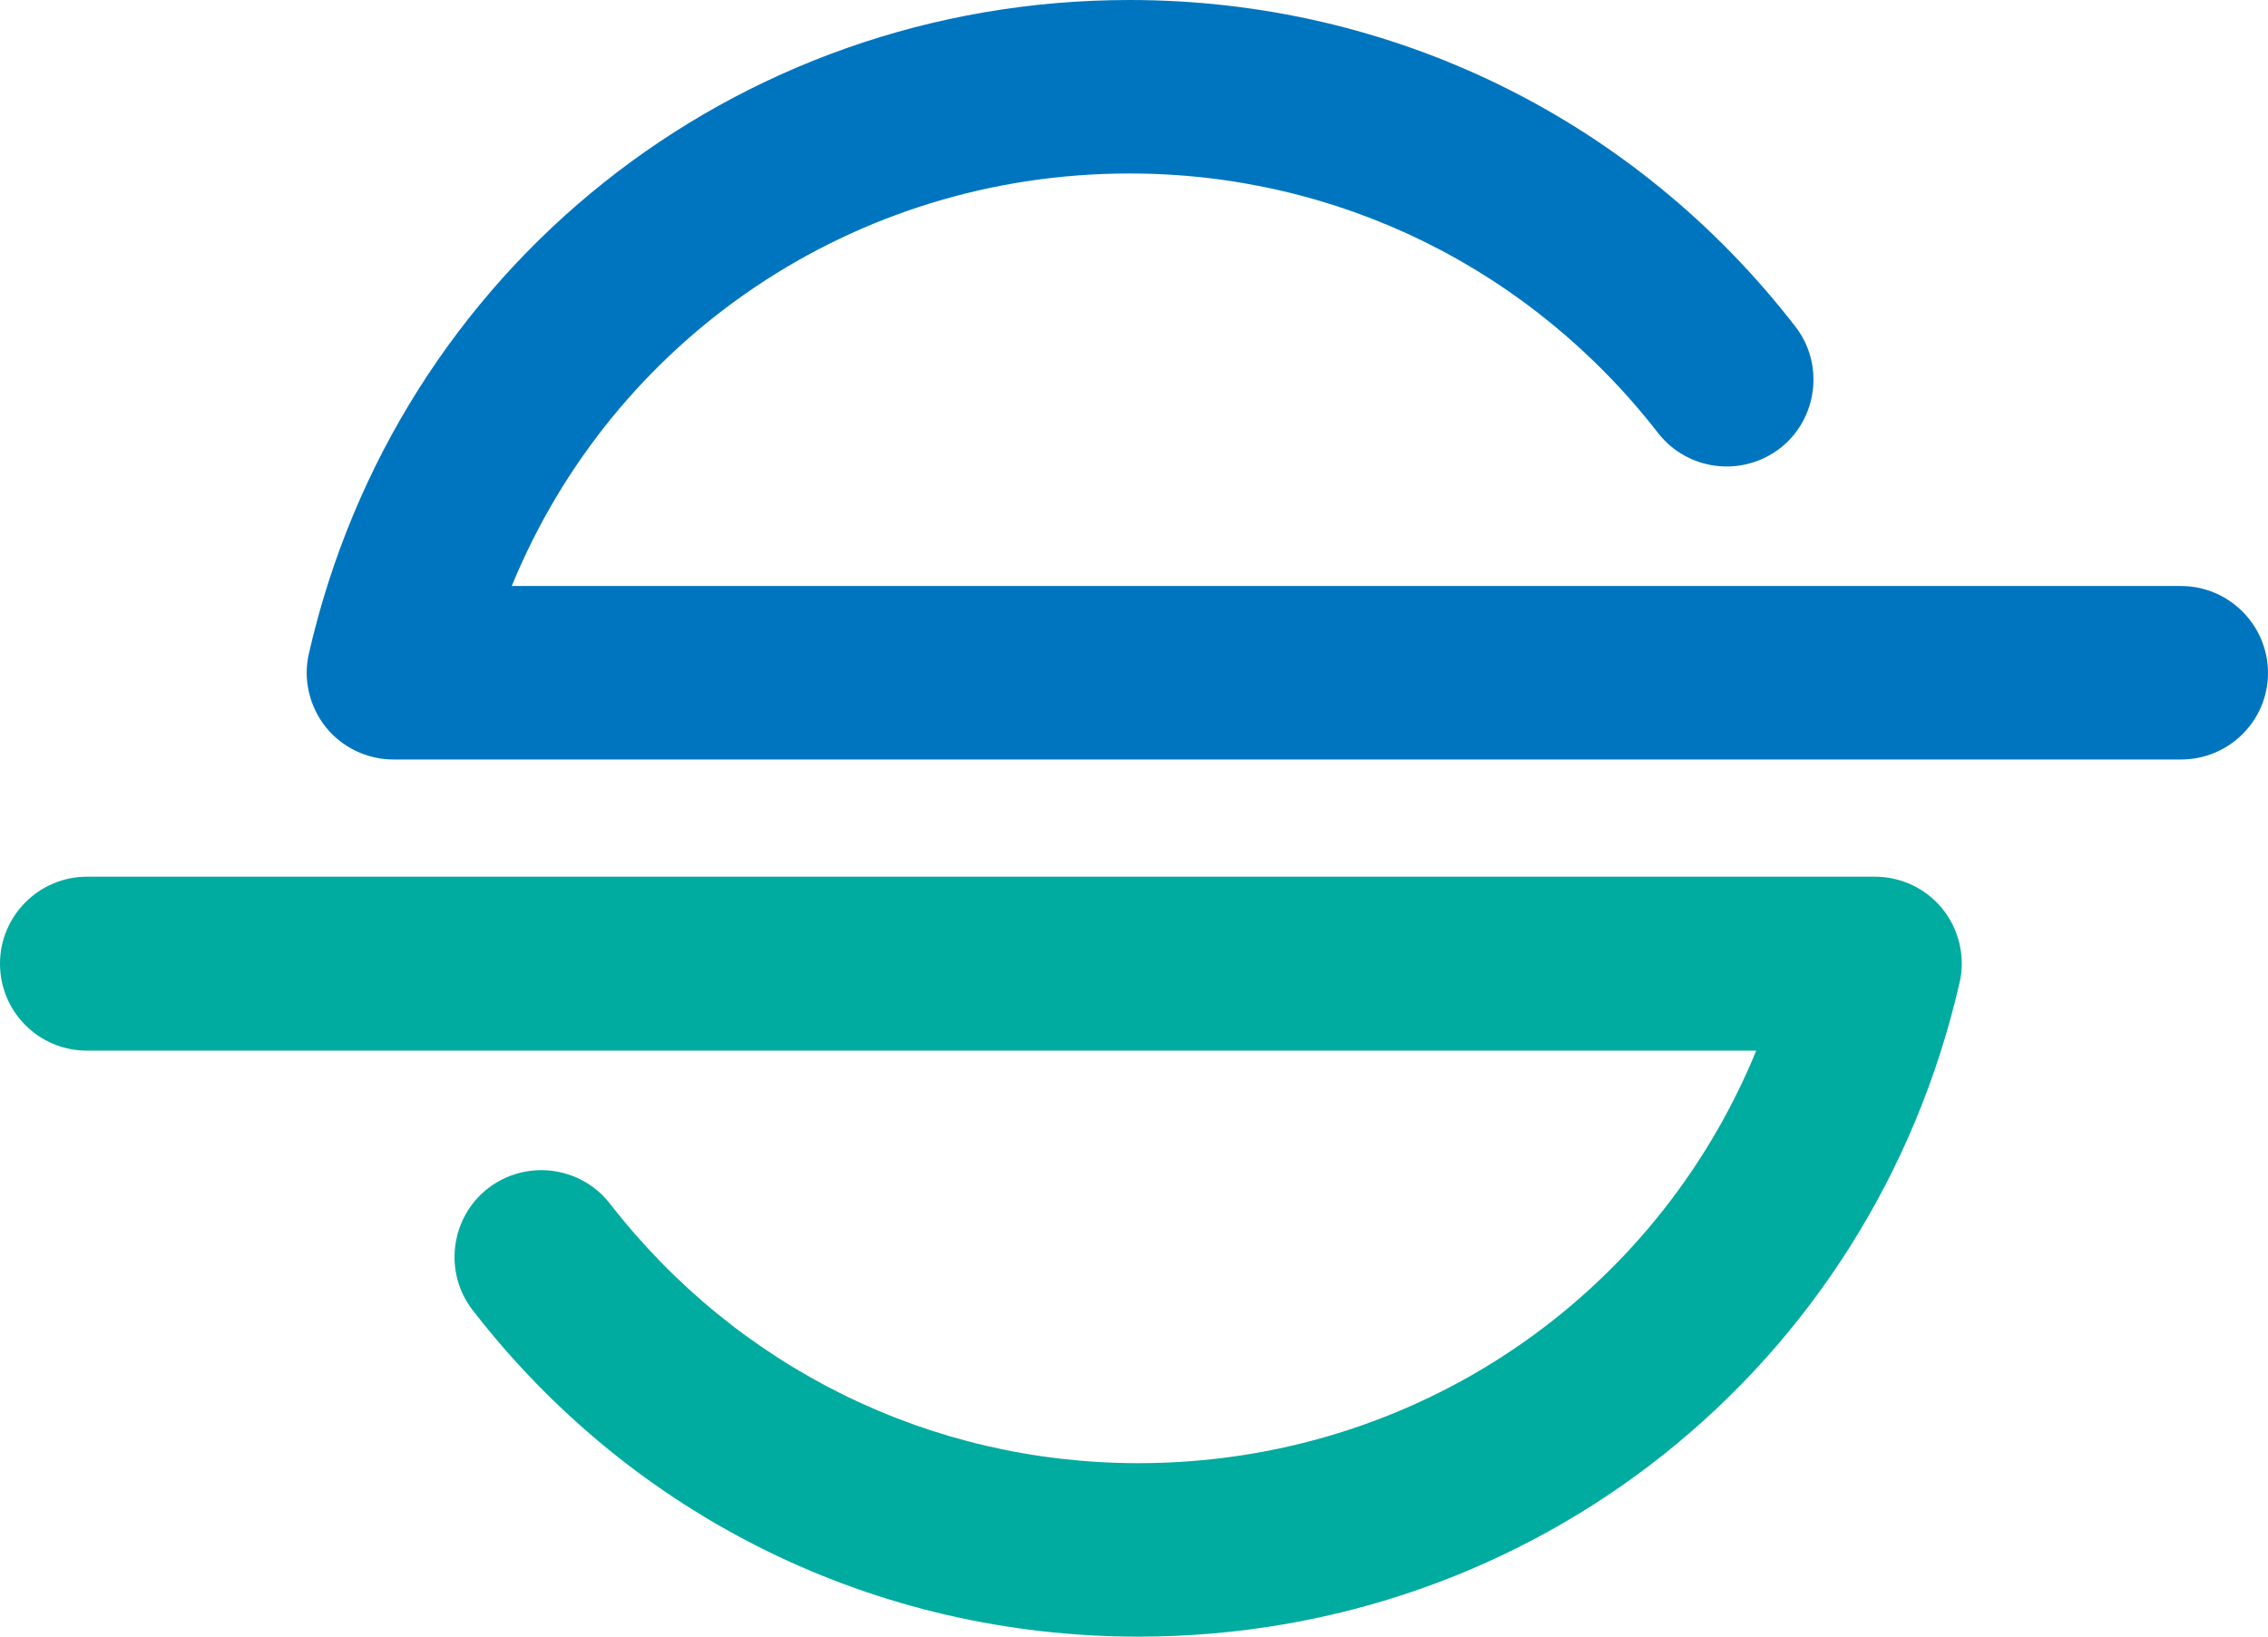
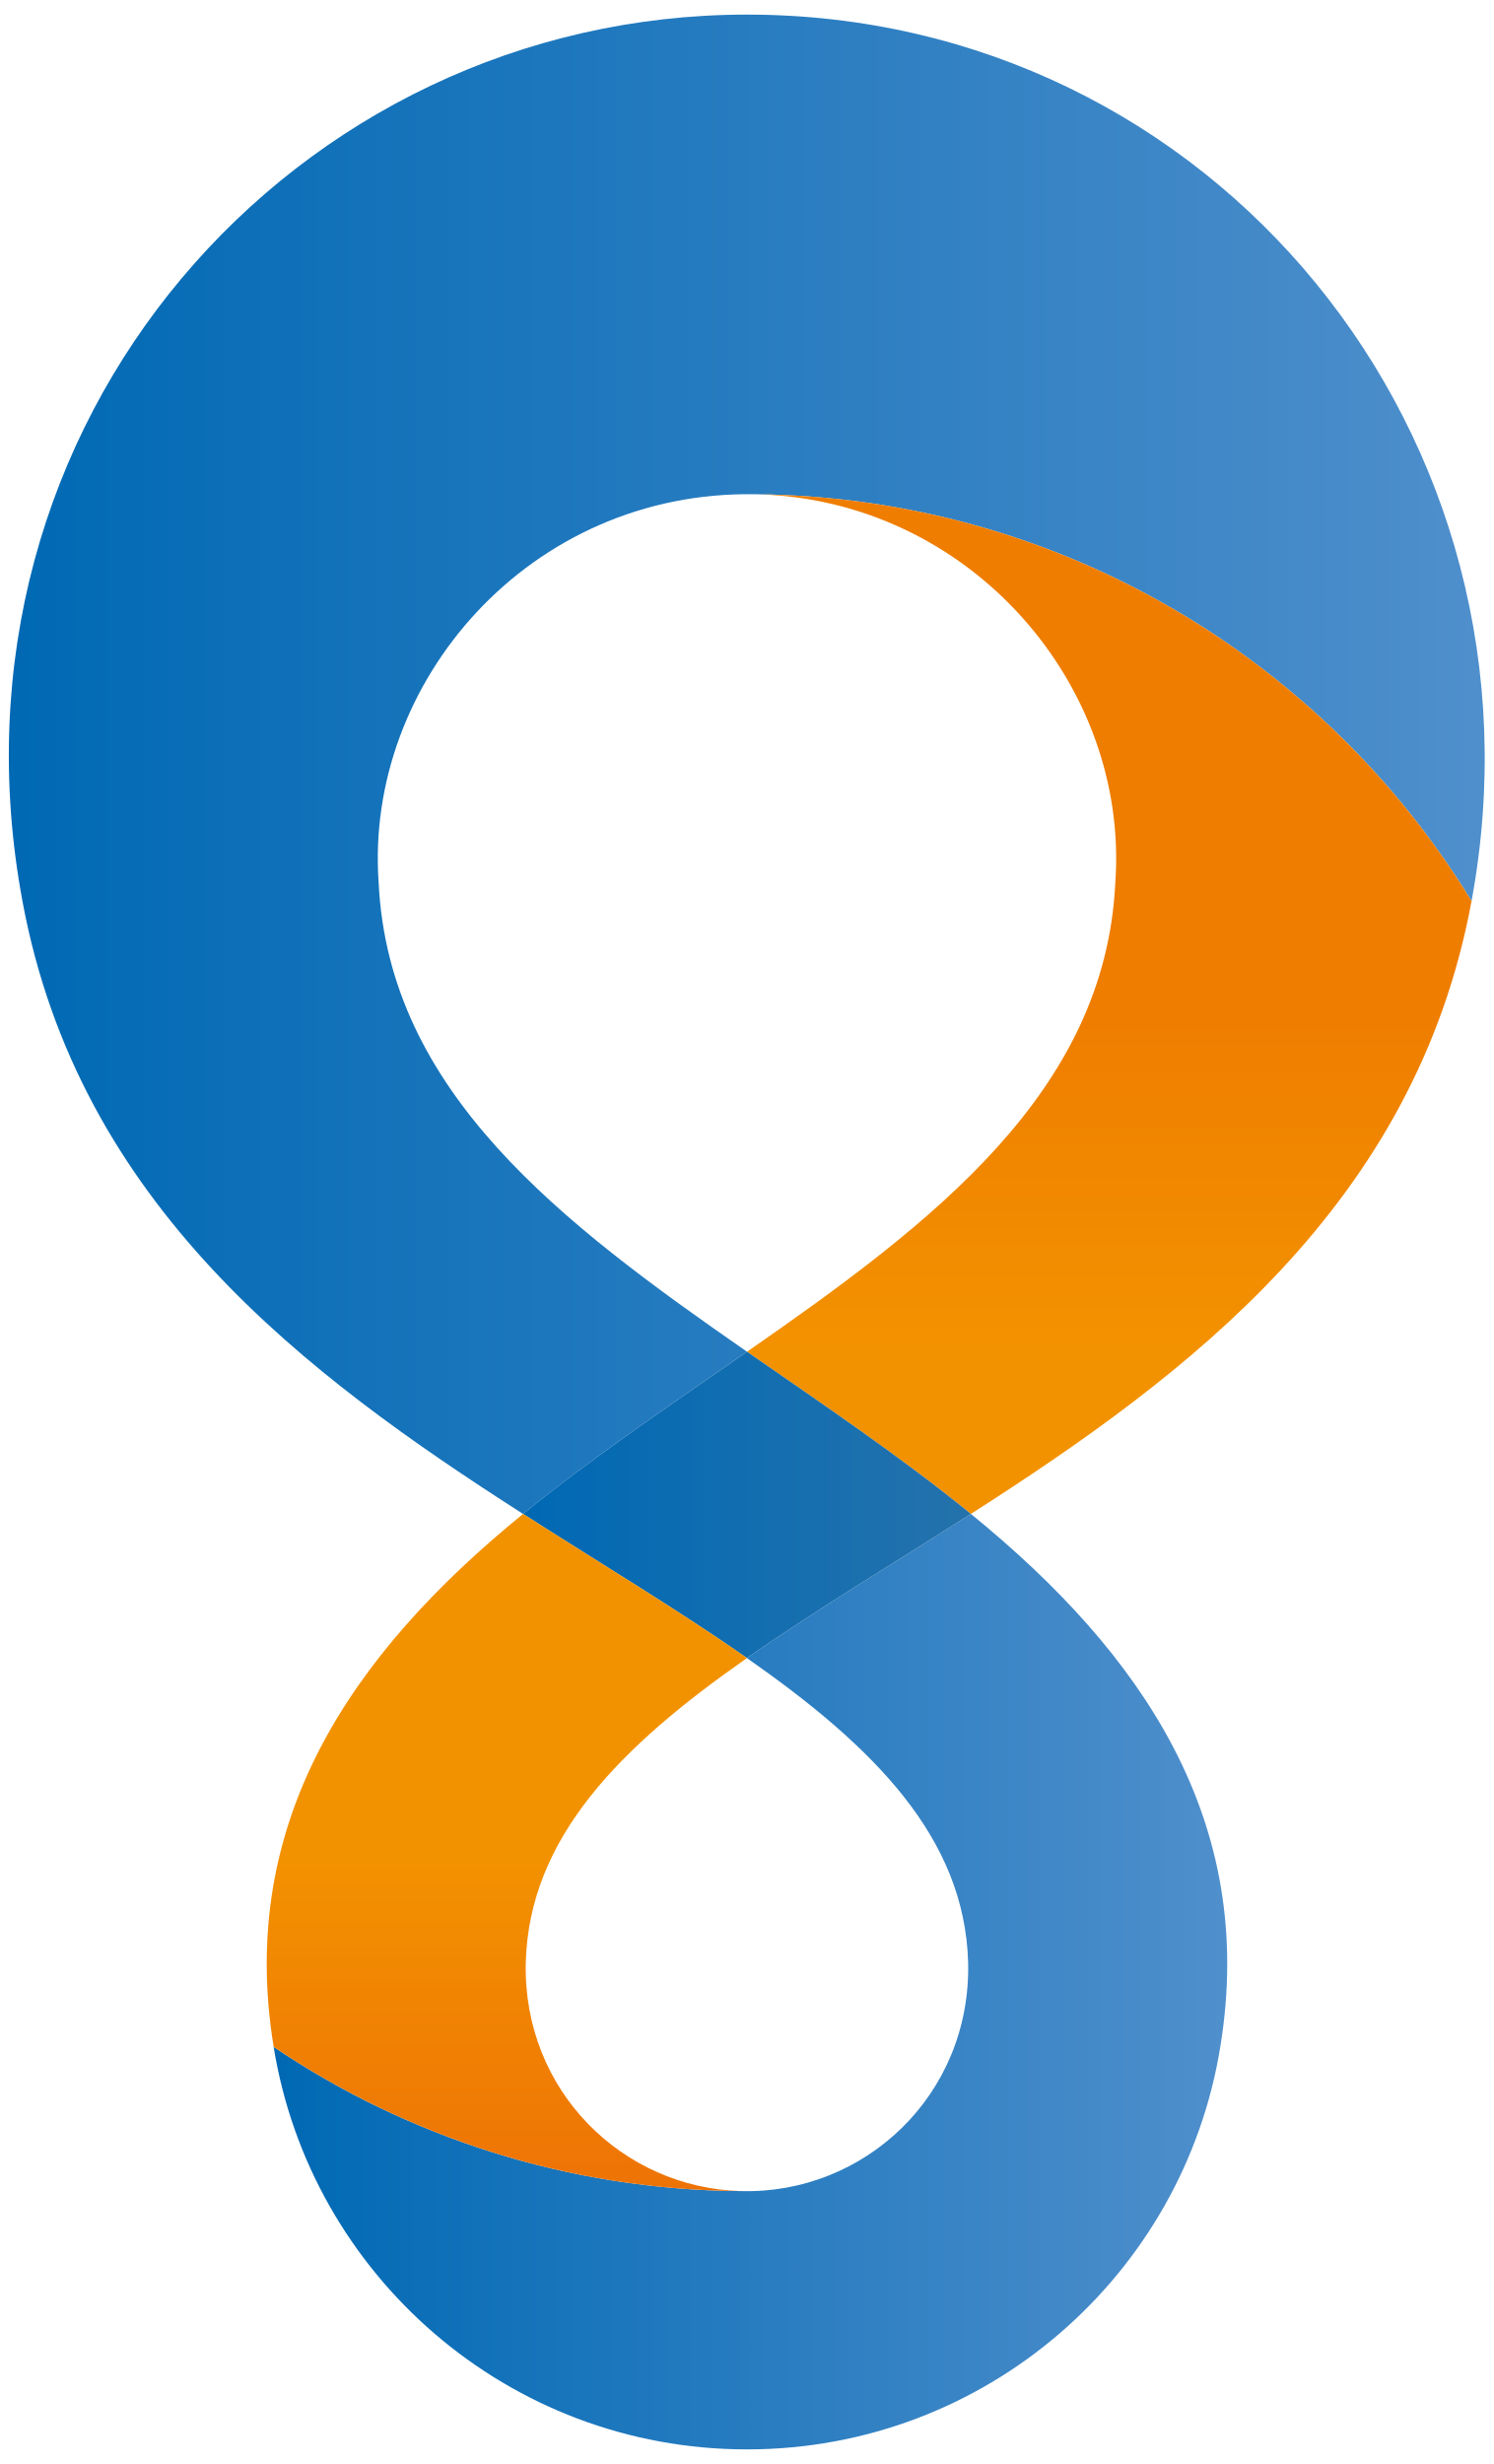
- <svg xmlns="http://www.w3.org/2000/svg" version="1.1" id="Layer_1" x="0px" y="0px" viewBox="0 0 487.5 351.9" style="enable-background:new 0 0 487.5 351.9;" xml:space="preserve">
+ <svg xmlns="http://www.w3.org/2000/svg" version="1.1" id="Layer_1" x="0px" y="0px" viewBox="0 0 510.38 841.89" style="enable-background:new 0 0 510.38 841.89;" xml:space="preserve">
  <style type="text/css">
- 	.st0{fill:#00ABA0;}
- 	.st1{fill:#0075BF;}
+ 	.st0{fill:url(#SVGID_1_);}
+ 	.st1{fill:url(#SVGID_2_);}
+ 	.st2{fill:url(#SVGID_3_);}
+ 	.st3{fill:url(#SVGID_4_);}
+ 	.st4{fill:url(#SVGID_5_);}
+ 	.st5{fill:url(#SVGID_6_);}
+ 	.st6{fill:#F39200;}
</style>
-   <g>
-     <path class="st0" d="M244.7,351.9c-56.4,0-108.6-25.6-143.1-70.2c-6.3-8.1-4.8-19.9,3.3-26.2c8.2-6.3,19.9-4.8,26.2,3.3   c27.5,35.4,68.9,55.8,113.6,55.8c59.3,0,111-35.5,132.8-88.7H18.7C8.4,225.9,0,217.6,0,207.2c0-10.3,8.4-18.7,18.7-18.7h384.3   c5.7,0,11.1,2.6,14.6,7c3.5,4.4,4.9,10.3,3.6,15.8C402.2,294.1,329.7,351.9,244.7,351.9" />
-     <path class="st1" d="M468.8,163.3H84.6c-5.7,0-11.1-2.6-14.6-7c-3.5-4.4-4.9-10.3-3.6-15.8C85.3,57.8,157.8,0,242.8,0   c56.4,0,108.6,25.6,143.1,70.2c6.3,8.1,4.8,19.9-3.3,26.2c-8.2,6.3-19.9,4.8-26.2-3.3c-27.5-35.4-68.9-55.8-113.6-55.8   c-59.3,0-111,35.5-132.8,88.7h358.8c10.3,0,18.7,8.4,18.7,18.7S479.1,163.3,468.8,163.3" />
+   <g id="XMLID_29_">
+     <linearGradient id="SVGID_1_" gradientUnits="userSpaceOnUse" x1="3.023" y1="261.135" x2="507.352" y2="261.135">
+       <stop offset="0" style="stop-color:#0069B4" />
+       <stop offset="1" style="stop-color:#4F8FCC" />
+     </linearGradient>
+     <path class="st0" d="M502.85,307.88c-50.39-82.51-140.87-137.86-244.35-139c-0.12,0-0.25,0-0.37,0   c-77.08-1.43-133.63,64.24-128.74,132.7c3.43,71.54,62.18,116.06,125.87,160.27c-19.21,13.34-38.86,26.66-57.59,40.7h-0.02   c-6.44,4.82-12.75,9.71-18.91,14.73C104.43,469.68,26.9,411.66,7.67,307.91v-0.02c-30.5-163.77,93.19-302.9,247.57-302.9   C414.49,4.99,532.2,149.15,502.85,307.88z" />
+     <linearGradient id="SVGID_2_" gradientUnits="userSpaceOnUse" x1="379.053" y1="343.076" x2="379.053" y2="590.662">
+       <stop offset="0" style="stop-color:#EF7D00" />
+       <stop offset="0.482" style="stop-color:#F39200" />
+     </linearGradient>
+     <path class="st1" d="M258.5,168.88c103.48,1.14,193.96,56.49,244.35,139c-19.23,103.77-96.78,161.8-171.09,209.4   c-24.08-19.62-50.69-37.49-76.5-55.42c63.68-44.22,122.42-88.74,125.86-160.27C385.93,234.19,331.58,170.73,258.5,168.88z" />
+     <linearGradient id="SVGID_3_" gradientUnits="userSpaceOnUse" x1="93.512" y1="677.086" x2="419.362" y2="677.086">
+       <stop offset="0" style="stop-color:#0069B4" />
+       <stop offset="1" style="stop-color:#4F8FCC" />
+     </linearGradient>
+     <path class="st2" d="M416.99,699.37C404.4,777.35,336.78,836.9,255.24,836.9S106.1,777.35,93.51,699.37   c45.69,30.79,100.64,48.89,159.77,49.27c41.94,1.13,78.56-32.65,77.55-78.03c-1.14-42.92-32.58-74.03-75.59-104.09   c23.14-16.17,49.61-32.03,76.52-49.25C390.36,564.97,429.63,622.26,416.99,699.37z" />
+     <linearGradient id="SVGID_4_" gradientUnits="userSpaceOnUse" x1="419.002" y1="668.495" x2="419.073" y2="668.495">
+       <stop offset="0" style="stop-color:#0069B4" />
+       <stop offset="1" style="stop-color:#2581C4" />
+     </linearGradient>
+     <path class="st3" d="M419.07,669.69c-0.02-0.8-0.04-1.6-0.07-2.38C419.04,668.09,419.05,668.89,419.07,669.69z" />
+     <linearGradient id="SVGID_5_" gradientUnits="userSpaceOnUse" x1="178.744" y1="514.19" x2="331.76" y2="514.19">
+       <stop offset="0" style="stop-color:#0069B4" />
+       <stop offset="1" style="stop-color:#2472AC" />
+     </linearGradient>
+     <path class="st4" d="M255.26,461.85c25.81,17.93,52.42,35.8,76.5,55.42c-26.91,17.22-53.38,33.08-76.52,49.25   c-23.12-16.17-49.61-32.03-76.5-49.25c6.15-5.02,12.47-9.91,18.91-14.73h0.02C216.4,488.52,236.05,475.19,255.26,461.85z" />
+     <linearGradient id="SVGID_6_" gradientUnits="userSpaceOnUse" x1="173.191" y1="632.958" x2="173.191" y2="796.806">
+       <stop offset="0" style="stop-color:#F39200" />
+       <stop offset="1" style="stop-color:#EC6608" />
+     </linearGradient>
+     <path class="st5" d="M253.29,748.64c-59.14-0.37-114.08-18.48-159.77-49.27c-12.57-76.71,26.15-134.01,85.23-182.1   c26.89,17.22,53.38,33.08,76.5,49.25c-43.01,30.06-74.45,61.17-75.59,104.09C178.68,714.45,212.84,747.6,253.29,748.64z" />
+     <path class="st6" d="M91.5,667.3c-0.04,0.78-0.05,1.58-0.07,2.38C91.45,668.89,91.47,668.09,91.5,667.3z" />
  </g>
</svg>
